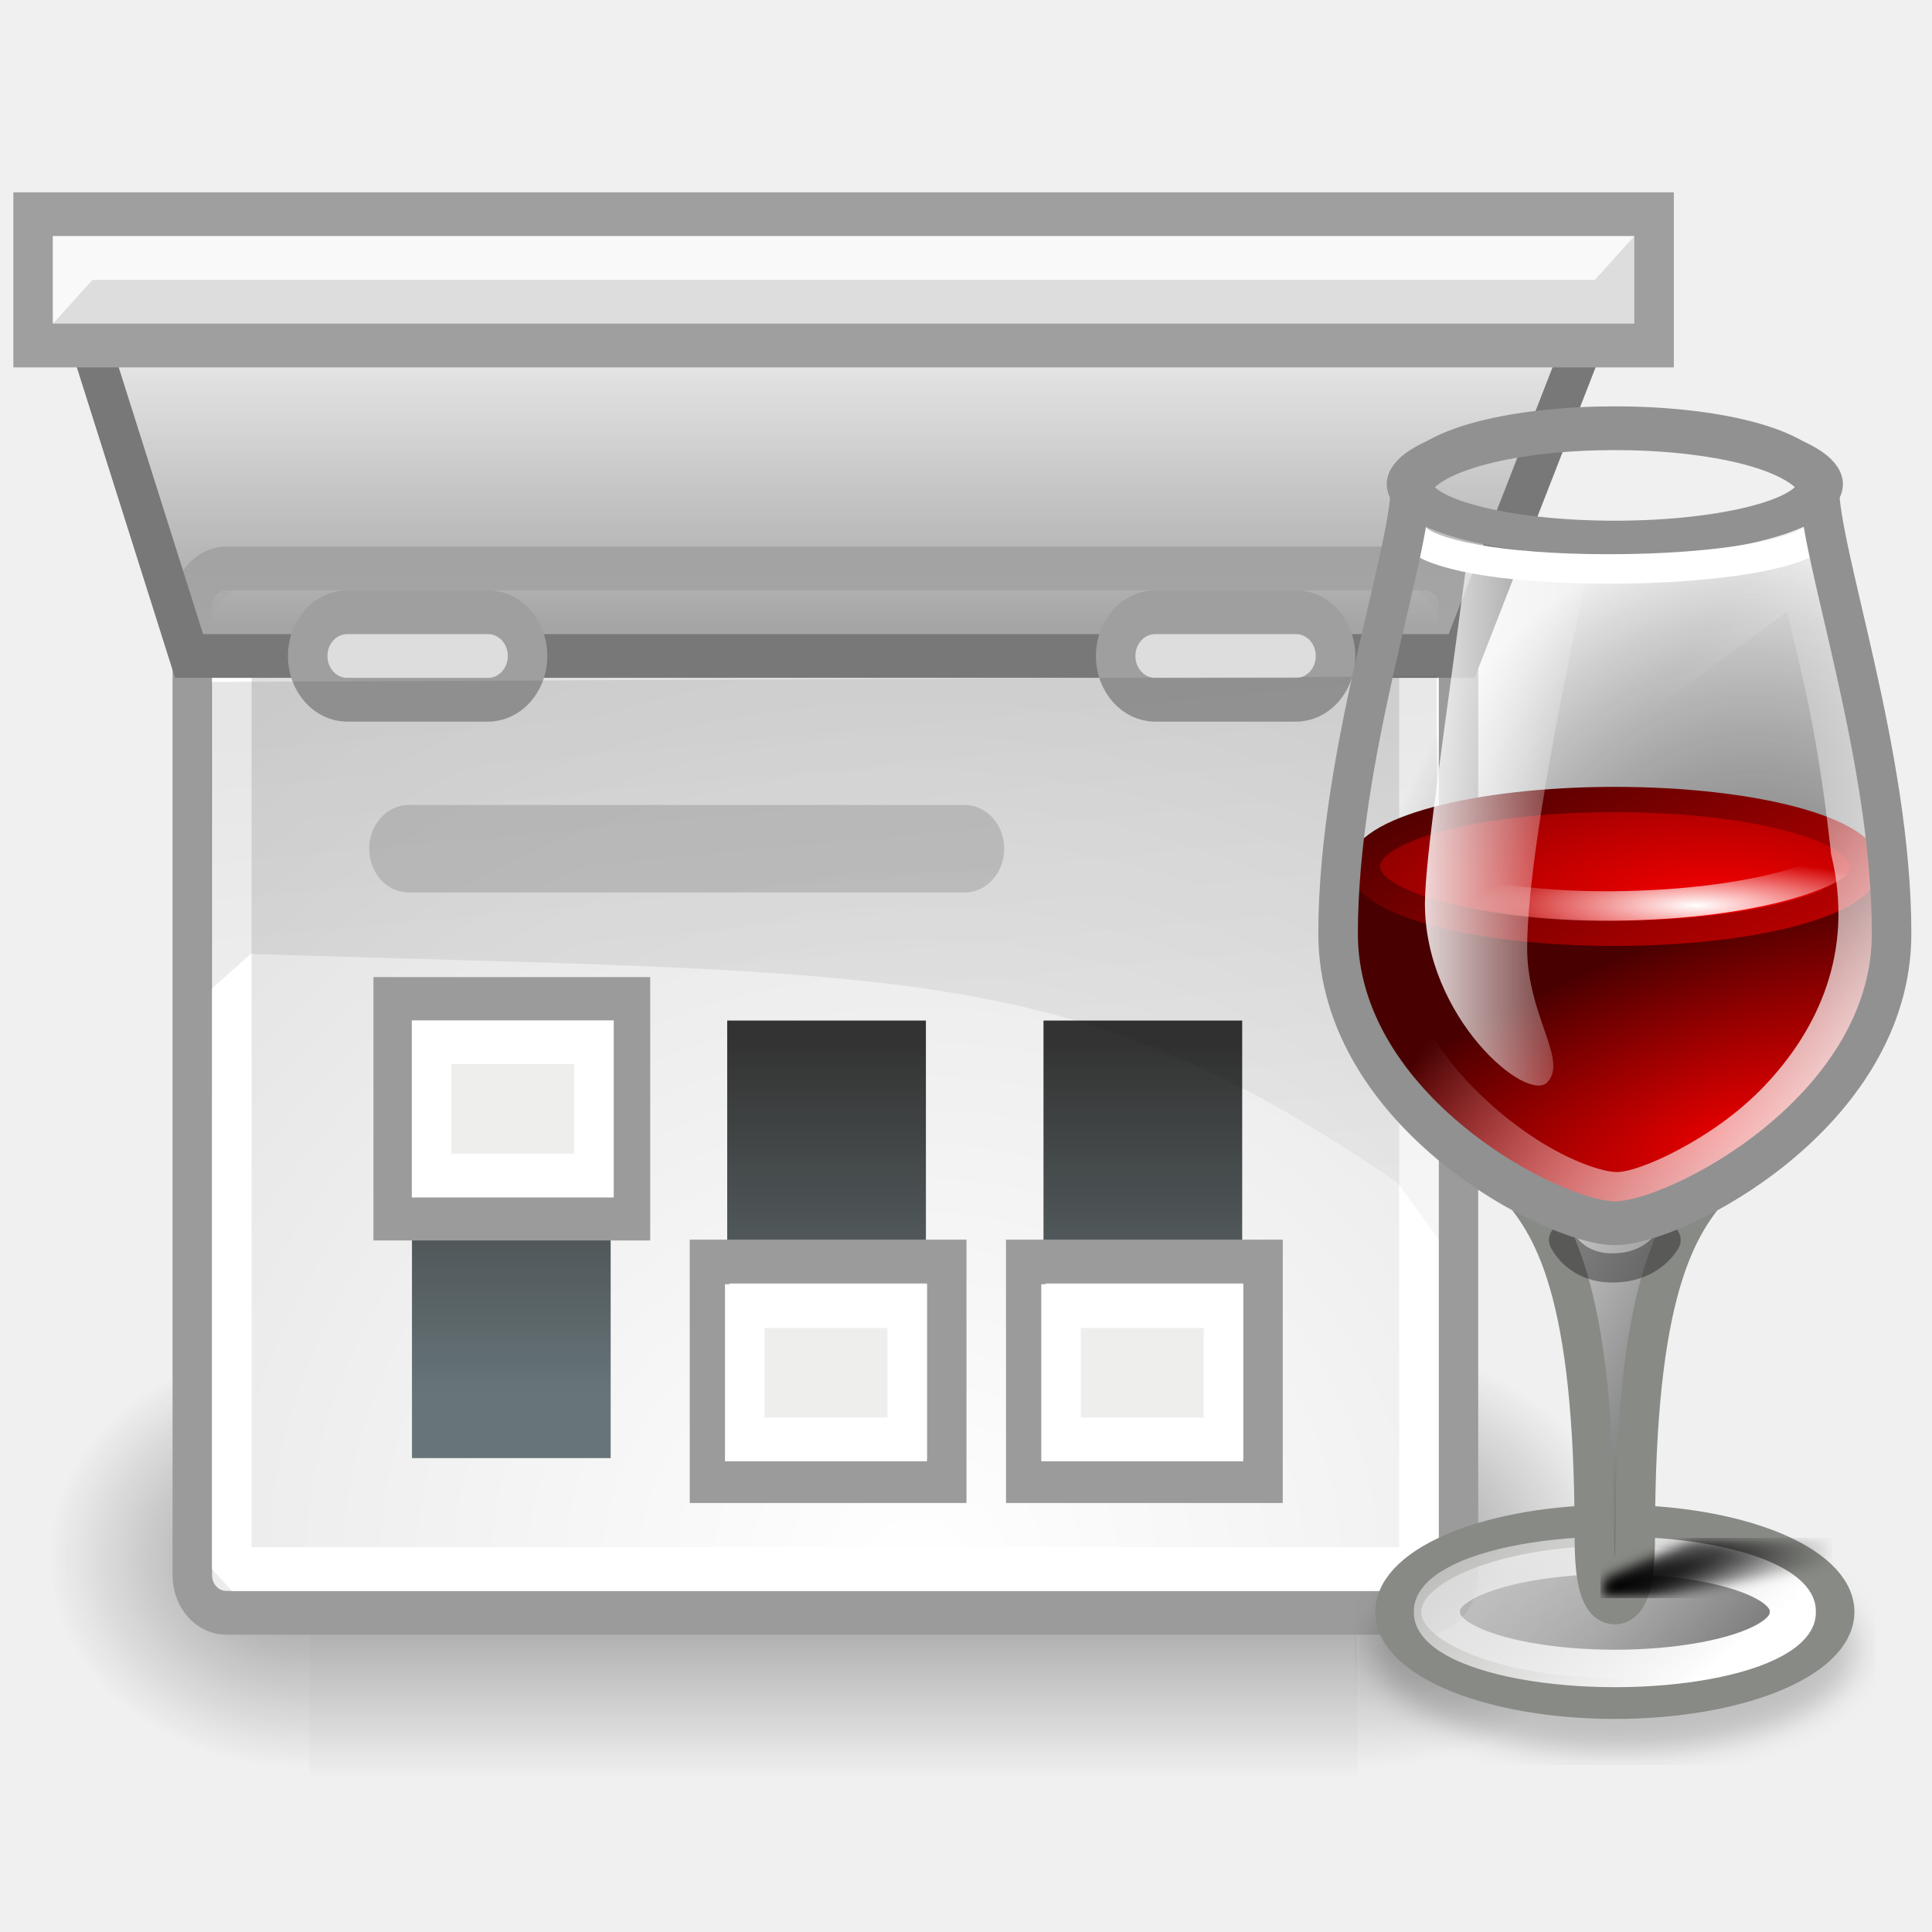
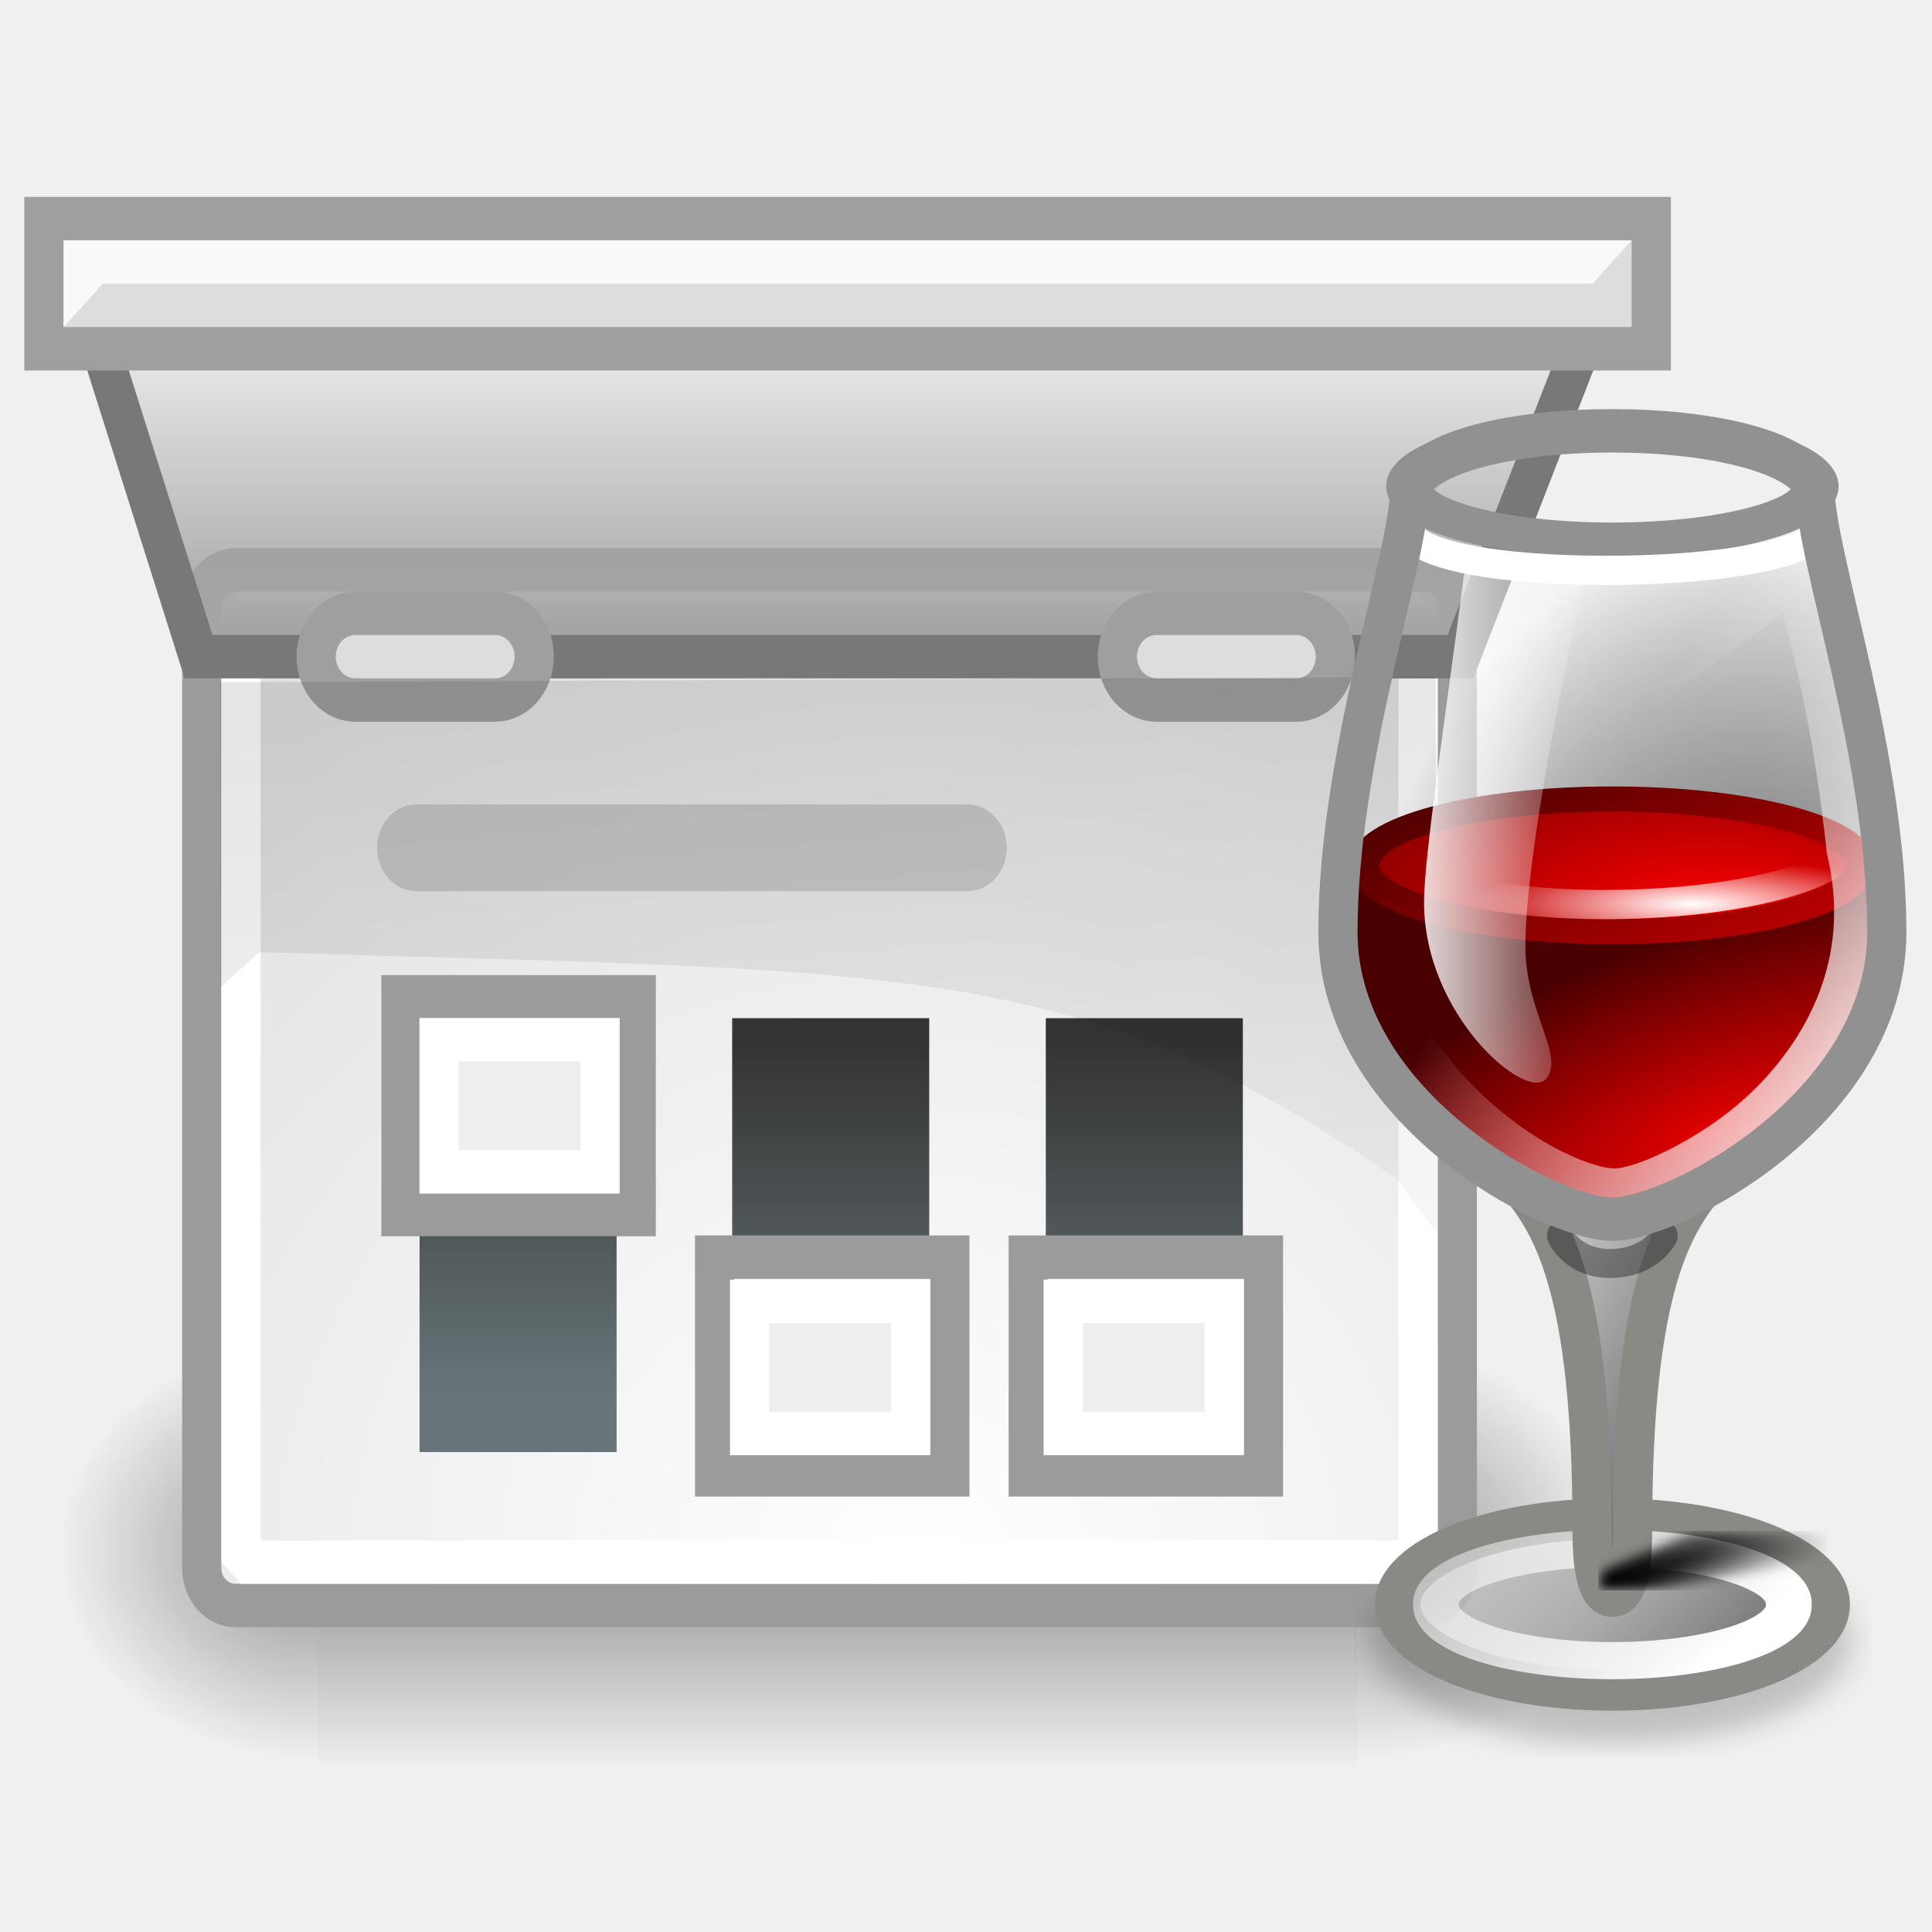
- <svg xmlns="http://www.w3.org/2000/svg" xmlns:xlink="http://www.w3.org/1999/xlink" width="64" height="64" id="svg5281" version="1.1" viewBox="0 0 64 64">
+ <svg xmlns="http://www.w3.org/2000/svg" xmlns:xlink="http://www.w3.org/1999/xlink" width="512" height="512" id="svg5281" version="1.1" viewBox="0 0 512 512">
  <defs id="defs5283">
    <linearGradient id="linearGradient3348" y2="609.51" gradientUnits="userSpaceOnUse" x2="302.86" gradientTransform="matrix(2.774389,0,0,1.969706,-1892.179,-872.8854)" y1="366.65" x1="302.86">
      <stop id="stop5050" stop-color="#000" stop-opacity="0" offset="0" />
      <stop id="stop5056" stop-color="#000" offset="0.5" />
      <stop id="stop5052" stop-color="#000" stop-opacity="0" offset="1" />
    </linearGradient>
    <radialGradient id="radialGradient3350" xlink:href="#linearGradient5060" gradientUnits="userSpaceOnUse" cy="486.65" cx="605.71" gradientTransform="matrix(2.774389,0,0,1.969706,-1891.633,-872.8854)" r="117.14" />
    <linearGradient id="linearGradient5060">
      <stop id="stop5062" stop-color="#000" offset="0" />
      <stop id="stop5064" stop-color="#000" stop-opacity="0" offset="1" />
    </linearGradient>
    <radialGradient id="radialGradient3352" xlink:href="#linearGradient5060" gradientUnits="userSpaceOnUse" cy="486.65" cx="605.71" gradientTransform="matrix(-2.774389,0,0,1.969706,112.7623,-872.8854)" r="117.14" />
    <radialGradient id="radialGradient3354" gradientUnits="userSpaceOnUse" cy="35.878" cx="24.446" gradientTransform="matrix(1.594876,0,0,1.324258,-16.15047,-5.011656)" r="20.531">
      <stop id="stop11522-0" stop-color="#FFF" offset="0" />
      <stop id="stop11524-8" stop-color="#dcdcdc" offset="1" />
    </radialGradient>
    <linearGradient id="linearGradient3356" y2="16.886" xlink:href="#linearGradient24230" gradientUnits="userSpaceOnUse" x2="12.513" gradientTransform="matrix(1,0,0,0.587604,0.0823339,20.59833)" y1="30.586" x1="12.513" />
    <linearGradient id="linearGradient24230">
      <stop id="stop24232" stop-color="#677579" offset="0" />
      <stop id="stop24234" stop-color="#333" offset="1" />
    </linearGradient>
    <linearGradient id="linearGradient3358" y2="16.886" xlink:href="#linearGradient24230" gradientUnits="userSpaceOnUse" x2="12.513" gradientTransform="matrix(1,0,0,0.587604,8.05631,20.57231)" y1="30.586" x1="12.513" />
    <linearGradient id="linearGradient3360" y2="16.886" xlink:href="#linearGradient24230" gradientUnits="userSpaceOnUse" x2="12.513" gradientTransform="matrix(1,0,0,0.587604,16.05631,20.57231)" y1="30.586" x1="12.513" />
    <linearGradient id="linearGradient3362" y2="12.687" gradientUnits="userSpaceOnUse" x2="23.5" gradientTransform="translate(-4.056313,1.142003)" y1="19.812" x1="23.5">
      <stop id="stop24268" stop-color="#a5a5a5" offset="0" />
      <stop id="stop24270" stop-color="#a5a5a5" stop-opacity="0" offset="1" />
    </linearGradient>
    <linearGradient id="linearGradient3364" y2="40.25" gradientUnits="userSpaceOnUse" x2="26.312" gradientTransform="translate(-4,3.046753)" y1="19.062" x1="24.531">
      <stop id="stop24292" stop-color="#000" offset="0" />
      <stop id="stop24294" stop-color="#000" stop-opacity="0" offset="1" />
    </linearGradient>
    <radialGradient id="radialGradient3366" gradientUnits="userSpaceOnUse" cy="33.188" cx="37.375" gradientTransform="matrix(1,0,0,0.226496,0,25.67067)" r="14.625">
      <stop id="stop4335" stop-color="#000" offset="0" />
      <stop id="stop4337" stop-color="#000" stop-opacity="0" offset="1" />
    </radialGradient>
    <filter style="color-interpolation-filters:sRGB" id="filter3436" width="1.158" y="-0.14" x="-0.079" height="1.28">
      <feGaussianBlur id="feGaussianBlur3438" stdDeviation="0.319" />
    </filter>
    <radialGradient id="radialGradient3368" gradientUnits="userSpaceOnUse" cy="22.614" cx="27.5" gradientTransform="matrix(1.591106,-0.078428,0.09931994,1.958258,-1.87394,-10.579)" r="6.5">
      <stop id="stop3348" stop-color="#737373" offset="0" />
      <stop id="stop3350" stop-color="#000" stop-opacity="0" offset="1" />
    </radialGradient>
    <linearGradient id="linearGradient3370" y2="9.277" gradientUnits="userSpaceOnUse" x2="21.44" y1="14.243" x1="27.681">
      <stop id="stop3230" stop-color="#373737" offset="0" />
      <stop id="stop3232" stop-color="#cfcfcf" stop-opacity="0.678" offset="1" />
    </linearGradient>
    <linearGradient id="linearGradient3372" y2="5.035" xlink:href="#linearGradient3198" gradientUnits="userSpaceOnUse" x2="17.799" y1="12.038" x1="25.269" />
    <linearGradient id="linearGradient3198">
      <stop id="stop3200" stop-color="#FFF" offset="0" />
      <stop id="stop3202" stop-color="#FFF" stop-opacity="0" offset="1" />
    </linearGradient>
    <linearGradient id="linearGradient3374" y2="27" gradientUnits="userSpaceOnUse" x2="19" gradientTransform="matrix(1.034219,0,0,1.019566,15.68649,7.078942)" y1="33" x1="29">
      <stop id="stop3222" stop-color="#373737" offset="0" />
      <stop id="stop3224" stop-color="#FFF" offset="1" />
    </linearGradient>
    <radialGradient id="radialGradient3377" gradientUnits="userSpaceOnUse" cy="26.577" cx="26.625" gradientTransform="matrix(0.9811466,-0.3224151,0.1189352,0.3517503,13.93856,31.74007)" r="12.5">
      <stop id="stop3191" stop-color="#e40000" offset="0" />
      <stop id="stop3193" stop-color="#490000" offset="1" />
    </radialGradient>
    <radialGradient id="radialGradient3379" gradientUnits="userSpaceOnUse" cy="13.192" cx="25.017" gradientTransform="matrix(1,0,0,0.4950025,0,5.554972)" r="9.751">
      <stop id="stop3173" stop-color="#fd0000" offset="0" />
      <stop id="stop3175" stop-color="#6a0000" offset="1" />
    </radialGradient>
    <linearGradient id="linearGradient3381" y2="7.135" gradientUnits="userSpaceOnUse" x2="22.036" y1="15.984" x1="27.217">
      <stop id="stop4404" stop-color="#e80000" offset="0" />
      <stop id="stop4406" stop-color="#490000" offset="1" />
    </linearGradient>
    <linearGradient id="linearGradient3383" y2="19" xlink:href="#linearGradient3198" gradientUnits="userSpaceOnUse" x2="22" gradientTransform="matrix(1.029304,0,0,1.028548,-8.668503,-7.856852)" y1="25.27" x1="30.376" />
    <linearGradient id="linearGradient3385" y2="18.312" xlink:href="#linearGradient3198" gradientUnits="userSpaceOnUse" x2="23" gradientTransform="matrix(1.034219,0,0,1.019566,16.57115,6.399872)" y1="18.312" x1="17.605" />
    <radialGradient id="radialGradient3387" gradientUnits="userSpaceOnUse" cy="14.19" cx="18" gradientTransform="matrix(1.034219,0,0,0.1874519,23.94756,24.68057)" r="5.505">
      <stop id="stop3454" stop-color="#FFF" offset="0" />
      <stop id="stop3456" stop-color="#FFF" stop-opacity="0" offset="1" />
    </radialGradient>
    <linearGradient id="linearGradient3389" y2="25.5" gradientUnits="userSpaceOnUse" x2="20.5" gradientTransform="translate(-8,15.96763)" y1="27.5" x1="16">
      <stop id="stop3375" stop-color="#000" offset="0" />
      <stop id="stop3377" stop-color="#373737" stop-opacity="0" offset="1" />
    </linearGradient>
    <linearGradient id="linearGradient3391" y2="27" gradientUnits="userSpaceOnUse" x2="21.5" gradientTransform="translate(-8,15.96763)" y1="27" x1="16">
      <stop id="stop3444" stop-color="#000" offset="0" />
      <stop id="stop3446" stop-color="#000" stop-opacity="0" offset="1" />
    </linearGradient>
    <filter style="color-interpolation-filters:sRGB" id="filter3391" width="1.134" y="-0.168" x="-0.067" height="1.336">
      <feGaussianBlur id="feGaussianBlur3393" stdDeviation="0.14" />
    </filter>
  </defs>
-   <g id="layer1">
-     <g id="g3430" transform="matrix(1.309635,0,0,1.449429,0.4431317,-9.637913)">
+   <g id="layer1" transform="translate(0,448)">
+     <g id="g3430" transform="matrix(10.3893,0,0,11.49828,6.445946,-522.8216)">
      <g style="fill-rule:nonzero" id="g6707" transform="matrix(0.01980175,0,0,0.02086758,38.3611,40.44989)">
        <rect style="opacity:0.402;fill:url(#linearGradient3348)" id="rect6709" height="478.36" width="1339.6" y="-150.7" x="-1559.3" />
        <path style="opacity:0.402;fill:url(#radialGradient3350)" id="path6711" d="m -219.62,-150.68 0,478.33 c 142.87,0.9 345.4,-107.17 345.4,-239.2 0,-132.03 -159.44,-239.13 -345.4,-239.13 z" />
        <path style="opacity:0.402;fill:url(#radialGradient3352)" id="path6713" d="m -1559.3,-150.68 0,478.33 c -142.87,0.9 -345.4,-107.17 -345.4,-239.2 0,-132.03 159.44,-239.13 345.4,-239.13 z" />
      </g>
      <rect id="rect11518-9" style="fill:url(#radialGradient3354);fill-rule:evenodd;stroke:#9b9b9b;stroke-width:1;stroke-linecap:butt;stroke-linejoin:bevel;stroke-miterlimit:10;stroke-dasharray:none;stroke-dashoffset:0" rx="0.859" ry="0.859" height="23.868" width="32.026" stroke-miterlimit="10" y="19.642" x="4.526" />
      <rect id="rect11528-6" style="fill:none;stroke:#ffffff;stroke-width:1;stroke-linecap:butt;stroke-linejoin:bevel;stroke-miterlimit:10;stroke-dasharray:none;stroke-dashoffset:0" rx="0" ry="0" height="21.868" width="30.026" stroke-miterlimit="10" y="20.642" x="5.526" />
      <rect style="fill:url(#linearGradient3356);fill-rule:nonzero" id="rect23355-3" height="9.974" width="5.026" y="30" x="10.082" />
      <rect style="fill:url(#linearGradient3358);fill-rule:nonzero" id="rect24238" height="9.974" width="5.026" y="29.974" x="18.056" />
      <rect style="fill:url(#linearGradient3360);fill-rule:nonzero" id="rect24242" height="9.974" width="5.026" y="29.974" x="26.056" />
      <rect id="rect24246-8" style="fill:#eeeeec;fill-rule:nonzero;stroke:#9b9b9b;stroke-width:1;stroke-linecap:butt;stroke-linejoin:miter;stroke-miterlimit:4;stroke-dasharray:none;stroke-dashoffset:0" height="5.019" width="6" stroke-miterlimit="4" y="29.481" x="9.608" />
      <rect id="rect24248" style="fill:#eeeeec;fill-rule:nonzero;stroke:#9b9b9b;stroke-width:1;stroke-linecap:butt;stroke-linejoin:miter;stroke-miterlimit:4;stroke-dasharray:none;stroke-dashoffset:0" height="5.019" width="6" stroke-miterlimit="4" y="35.481" x="17.608" />
      <rect id="rect24250" style="fill:#eeeeec;fill-rule:nonzero;stroke:#9b9b9b;stroke-width:1;stroke-linecap:butt;stroke-linejoin:miter;stroke-miterlimit:4;stroke-dasharray:none;stroke-dashoffset:0" height="5.019" width="6" stroke-miterlimit="4" y="35.481" x="25.608" />
      <rect id="rect24252-5" style="fill:none;stroke:#ffffff;stroke-width:1;stroke-linecap:butt;stroke-linejoin:miter;stroke-miterlimit:4;stroke-dasharray:none;stroke-dashoffset:0" height="3.047" width="4.108" stroke-miterlimit="4" y="30.47" x="10.578" />
      <rect id="rect24254" style="fill:none;stroke:#ffffff;stroke-width:1;stroke-linecap:butt;stroke-linejoin:miter;stroke-miterlimit:4;stroke-dasharray:none;stroke-dashoffset:0" height="3.047" width="4.108" stroke-miterlimit="4" y="36.5" x="18.5" />
      <rect id="rect24256" style="fill:none;stroke:#ffffff;stroke-width:1;stroke-linecap:butt;stroke-linejoin:miter;stroke-miterlimit:4;stroke-dasharray:none;stroke-dashoffset:0" height="3.047" width="4.108" stroke-miterlimit="4" y="36.5" x="26.5" />
      <path id="path24258" style="fill:url(#linearGradient3362);fill-rule:nonzero;stroke:#787878;stroke-width:1;stroke-linecap:butt;stroke-linejoin:miter;stroke-miterlimit:4;stroke-dasharray:none;stroke-dashoffset:0" d="m 4.444,21.642 -3.5,-10 40,0 -4.312,10 -32.187,0 z" stroke-miterlimit="4" />
      <rect id="rect24260" style="fill:#dddddd;fill-rule:nonzero;stroke:#9f9f9f;stroke-width:1;stroke-linecap:butt;stroke-linejoin:miter;stroke-miterlimit:4;stroke-dasharray:none;stroke-dashoffset:0" height="3" width="41" stroke-miterlimit="4" y="11.546" x="0.5" />
      <rect id="rect24262" style="fill:#dddddd;fill-rule:nonzero;stroke:#9f9f9f;stroke-width:1;stroke-linecap:butt;stroke-linejoin:miter;stroke-miterlimit:4;stroke-dasharray:none;stroke-dashoffset:0" rx="1" ry="1" height="2" width="5.562" stroke-miterlimit="4" y="20.642" x="7.444" />
      <rect id="rect24264" style="fill:#dddddd;fill-rule:nonzero;stroke:#9f9f9f;stroke-width:1;stroke-linecap:butt;stroke-linejoin:miter;stroke-miterlimit:4;stroke-dasharray:none;stroke-dashoffset:0" rx="1" ry="1" height="2" width="5.562" stroke-miterlimit="4" y="20.642" x="27.881" />
      <rect style="opacity:0.434;fill:#9f9f9f;fill-rule:nonzero" id="rect24284" rx="1" ry="1" height="2" width="16.062" y="25.047" x="9" />
      <path style="opacity:0.834;fill:#ffffff;fill-rule:nonzero" id="path24286" d="m 1,14.047 0,-2 40,0 -1,1 -38,0 -1,1 z" />
      <path style="opacity:0.099;fill:url(#linearGradient3364);fill-rule:nonzero" id="path24288" d="m 5,22.234 0,7.03 1,-0.812 c 16.722,0.469 20.771,0.136 29,5.22 L 36.062,34.984 36,22.109 5,22.234 Z" />
      <path style="opacity:0.07;fill:url(#radialGradient3366)" id="path4331" d="m 52,33.188 a 14.625,3.312 0 1 1 -29.25,0 14.625,3.312 0 1 1 29.25,0 z" transform="matrix(0.4206982,0,0,0.459933,24.10734,13.7941)" />
      <path id="path3420" style="opacity:0.2;fill:#000000;stroke:#000000;stroke-width:0.614;stroke-linecap:round;stroke-linejoin:round;stroke-miterlimit:0;stroke-dasharray:none;filter:url(#filter3436)" d="m 27.438,11 a 4.438,2.184 0 1 1 -8.875,0 4.438,2.184 0 1 1 8.875,0 z" transform="matrix(1.281847,0,0,0.9398128,11.02528,33.96886)" stroke-miterlimit="0" />
      <path style="fill:url(#radialGradient3368);fill-rule:evenodd" id="path3159" d="m 45.679,17.784 c -0.517,-1.02 -9.825,-1.02 -10.342,0 0,1.529 -1.551,6.117 -1.551,10.196 0,4.078 5.171,6.627 6.722,6.627 1.551,0 6.722,-2.549 6.722,-6.627 0,-4.078 -1.551,-8.666 -1.551,-10.196 z" />
      <path id="path3157" style="fill:url(#linearGradient3370);stroke:#888a85;stroke-width:0.911;stroke-linecap:round;stroke-linejoin:round;stroke-miterlimit:0;stroke-dasharray:none" d="m 27.299,11 a 4.298,1.923 0 1 1 -8.597,0 4.298,1.923 0 1 1 8.597,0 z" transform="matrix(1.274475,0,0,1.028879,11.19482,32.1699)" stroke-miterlimit="0" />
      <path id="path3236" style="fill:none;stroke:url(#linearGradient3372);stroke-width:0.911;stroke-linecap:round;stroke-linejoin:round;stroke-miterlimit:0;stroke-dasharray:none" d="m 26.511,11 a 3.511,1.354 0 1 1 -7.021,0 3.511,1.354 0 1 1 7.021,0 z" transform="matrix(1.281847,0,0,0.9398128,11.02528,33.14962)" stroke-miterlimit="0" />
      <path style="fill:url(#linearGradient3374);fill-rule:evenodd;stroke:#888a85;stroke-width:1;stroke-linecap:round;stroke-linejoin:miter" id="path3163" d="m 37.922,33.588 c 1.034,1.02 2.068,2.549 2.068,8.156 0,1.02 0.14,1.529 0.517,1.529 0.377,0 0.517,-0.51 0.517,-1.529 0,-5.608 1.034,-7.137 2.068,-8.156" />
      <path style="fill:url(#radialGradient3377);fill-rule:evenodd" id="path3179" d="m 33.508,26.488 c 0,6 5.449,8.12 7,8.12 1.551,0 7,-2.12 7,-8.12" />
      <path id="path5788" style="fill:url(#radialGradient3379);stroke:url(#linearGradient3381);stroke-width:0.614;stroke-linecap:round;stroke-linejoin:round;stroke-miterlimit:0;stroke-dasharray:none" d="m 27.941,11 a 4.941,1.627 0 1 1 -9.882,0 4.941,1.627 0 1 1 9.882,0 z" transform="matrix(1.281847,0,0,0.9398128,11.02528,16.11275)" stroke-miterlimit="0" />
      <path style="fill:none;stroke:url(#linearGradient3383);stroke-width:1;stroke-linecap:round;stroke-linejoin:miter" id="path10032" d="m 20.594,4.812 -10.5,6.906 c -0.472,2.107 0.576,3.884 1.969,5.156 0.7,0.639 1.478,1.155 2.188,1.5 0.71,0.345 1.365,0.531 1.75,0.531 0.385,0 1.046,-0.208 1.781,-0.562 0.735,-0.355 1.561,-0.852 2.281,-1.531 1.44,-1.358 2.499,-3.323 1.844,-5.781 a 0.107,0.107 0 0 1 0,-0.031 c -0.326,-2.611 -0.671,-3.939 -1.312,-6.189 z" transform="translate(24.55892,15.03167)" />
      <path style="fill:url(#linearGradient3385);fill-rule:evenodd" id="path3266" d="m 36.738,19.654 3.103,0 c 0,0 -1.551,6.117 -1.551,8.666 0,1.529 1.034,2.549 0.517,3.059 -0.517,0.51 -3.103,-1.479 -3.103,-4.078 0,-1.02 0.517,-4.078 1.034,-7.647 z" />
      <path id="path2385" style="fill:none;stroke:#919191;stroke-width:0.911;stroke-linecap:round;stroke-linejoin:round;stroke-miterlimit:0;stroke-dasharray:none" d="m 27.034,11 a 4.034,1.395 0 1 1 -6.1e-4,-0.024" transform="matrix(1.285078,0,0,0.8891994,10.95095,7.933278)" stroke-miterlimit="0" />
      <path style="fill:none;stroke:#ffffff;stroke-width:0.674;stroke-linecap:round;stroke-linejoin:round;stroke-miterlimit:0" id="path3358" d="m 45.508,18.953 c -0.333,0.333 -2.308,0.7 -5.162,0.7 -2.854,0 -4.504,-0.367 -4.838,-0.7" stroke-miterlimit="0" />
      <path style="fill:none;stroke:url(#radialGradient3387);stroke-width:0.674;stroke-linecap:round;stroke-linejoin:round;stroke-miterlimit:0" id="path3450" d="m 46.508,25.988 c 0,0.57 -2.333,1.333 -6.013,1.367 C 36.816,27.388 34.508,26.558 34.508,25.988" stroke-miterlimit="0" />
      <path style="opacity:0.35;fill:none;stroke:#000000;stroke-width:0.667px;stroke-linecap:round;stroke-linejoin:round" id="path3395" d="m 39.174,34.988 c 0,0 0.333,0.667 1.333,0.639 1,-0.027 1.333,-0.639 1.333,-0.639" />
      <path style="fill:url(#linearGradient3389);fill-rule:evenodd;stroke:url(#linearGradient3391);stroke-width:0.649px;stroke-linecap:round;stroke-linejoin:round;filter:url(#filter3391)" id="path3363" d="m 8,43.468 2.5,-1 2.469,0.125 -4.969,0.875 z" transform="matrix(1.034219,0,0,1.019566,32.234,-1.330556)" />
      <path style="fill:none;stroke:#919191;stroke-width:1;stroke-linecap:round;stroke-linejoin:miter" id="path3354" d="m 45.679,17.784 c -0.671,-1.797 -9.671,-1.797 -10.342,0 0,1.529 -1.829,6.125 -1.829,10.203 0,4.078 5.449,6.62 7,6.62 1.551,0 7,-2.541 7,-6.62 0,-4.078 -1.829,-8.674 -1.829,-10.203 z" />
    </g>
    <rect style="fill:none" id="icon:48-32" height="60.633" width="60.478" y="1.578" x="1.64" />
  </g>
</svg>
